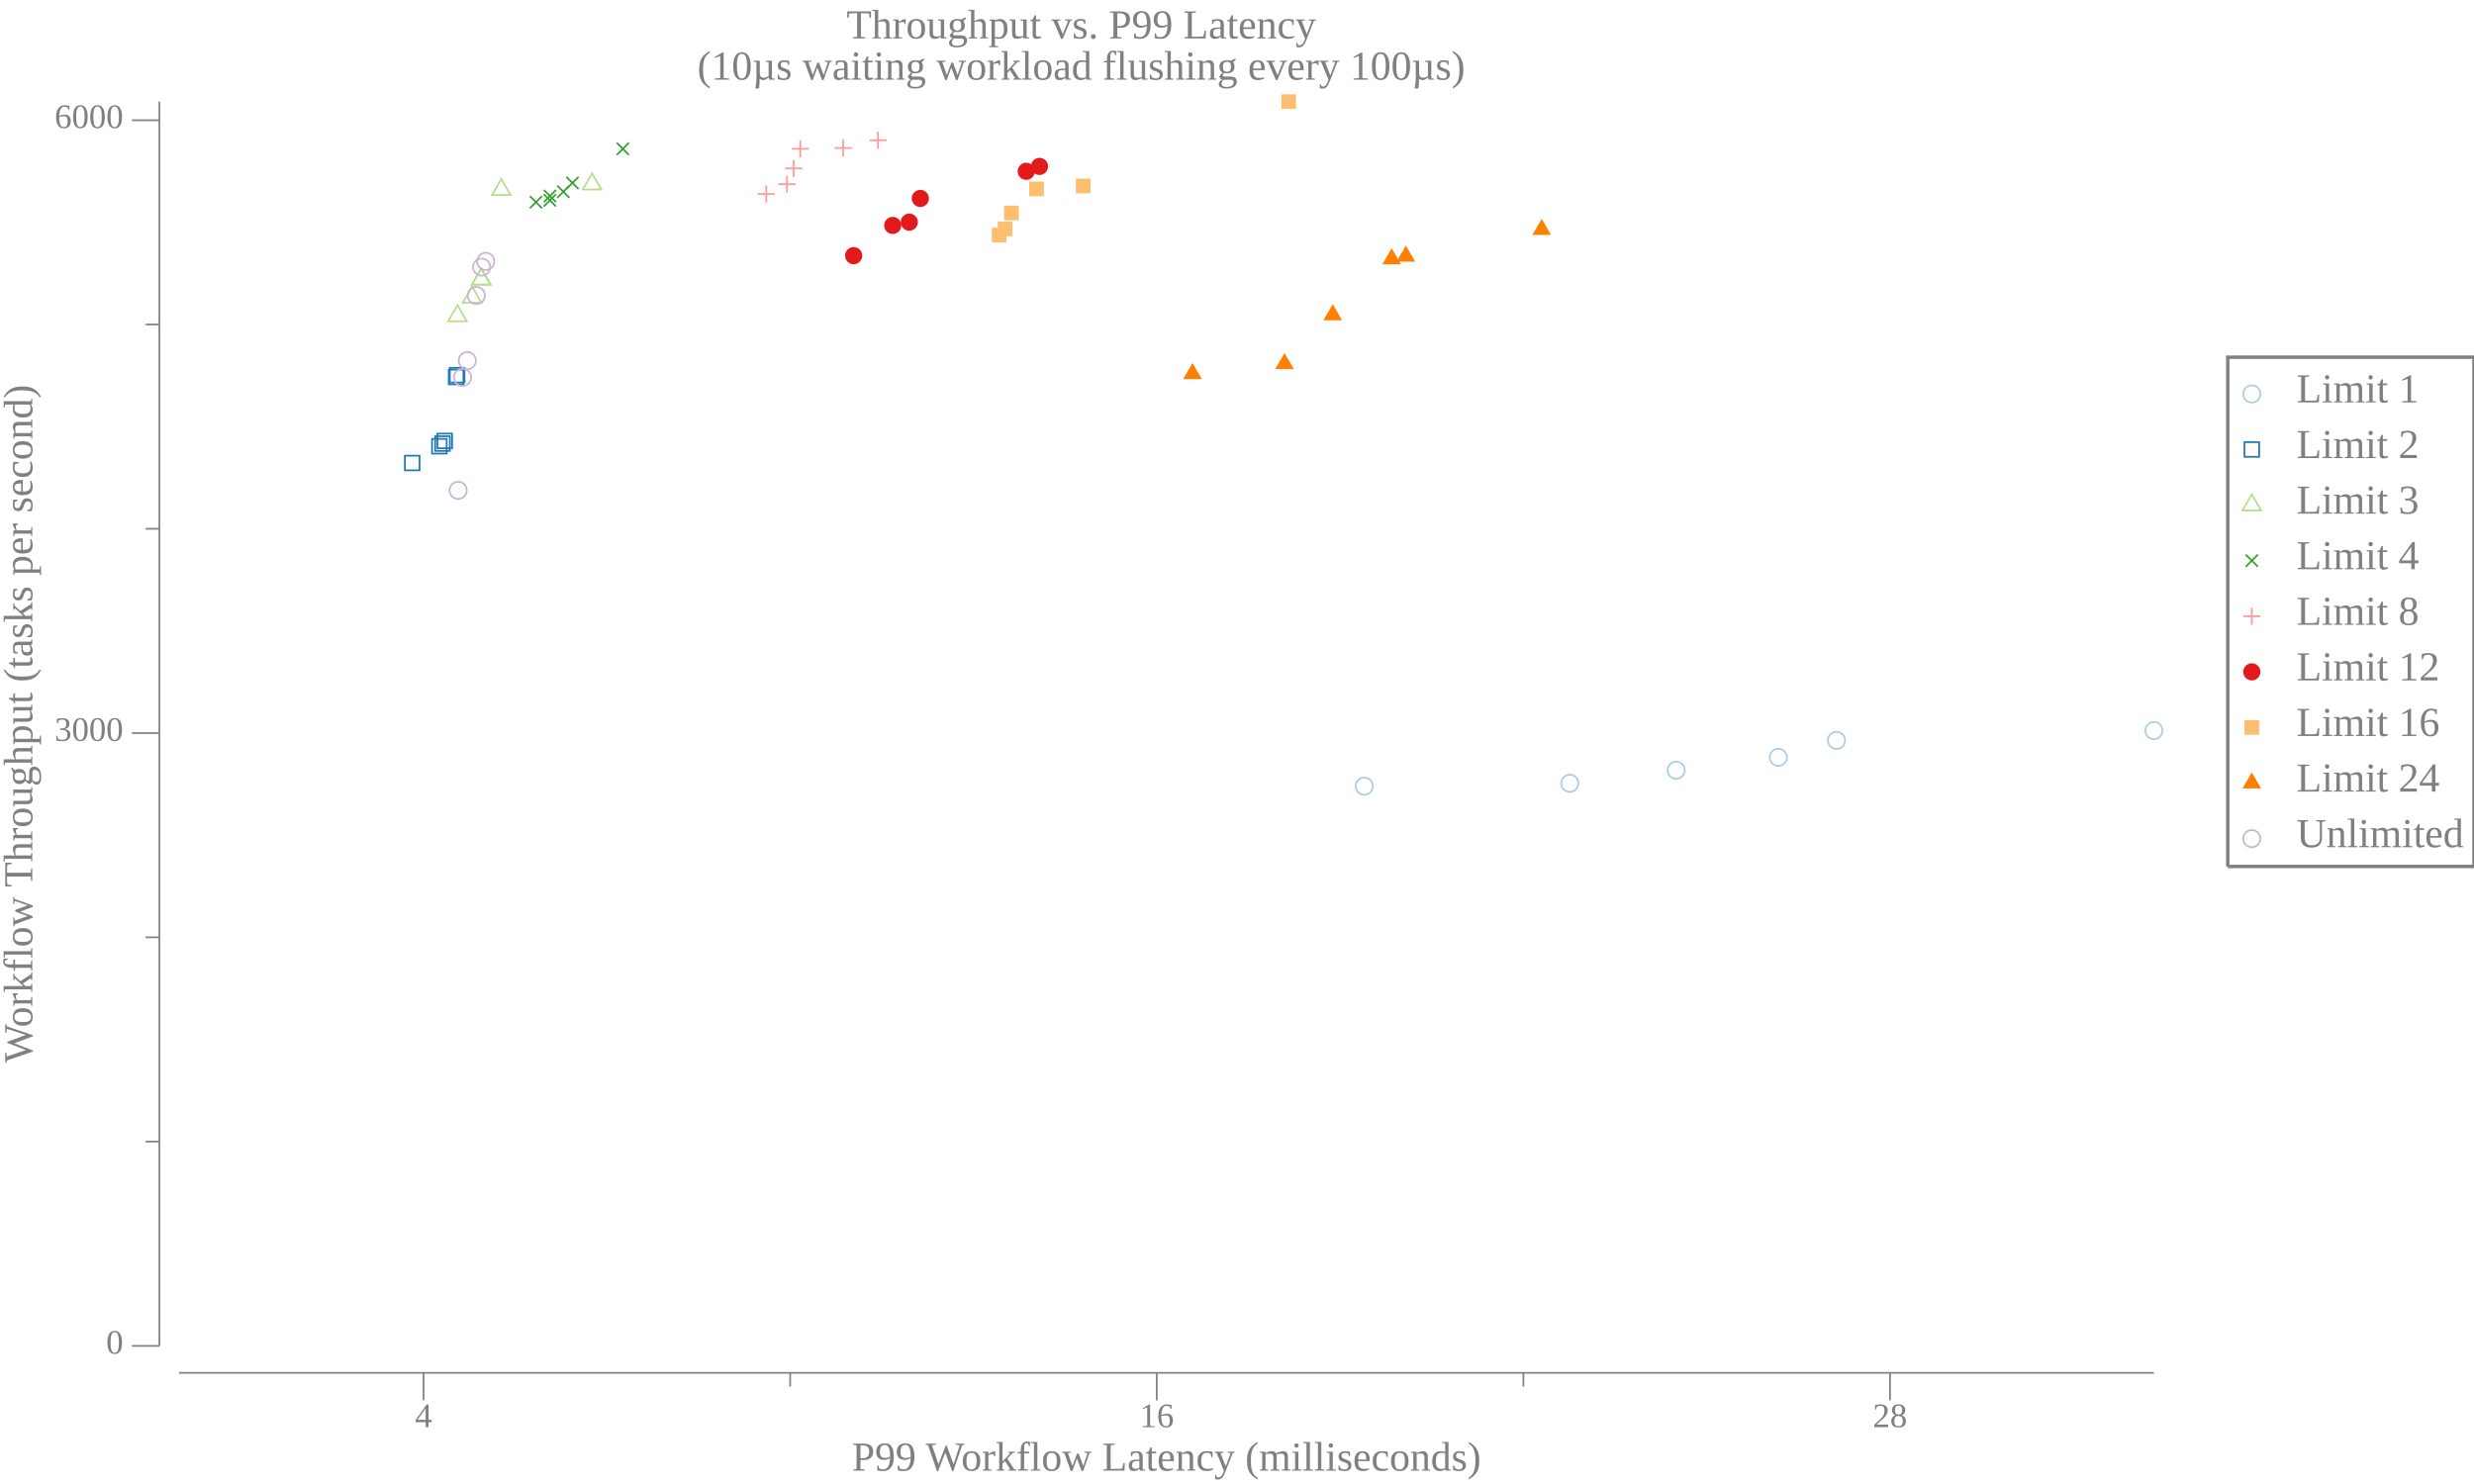
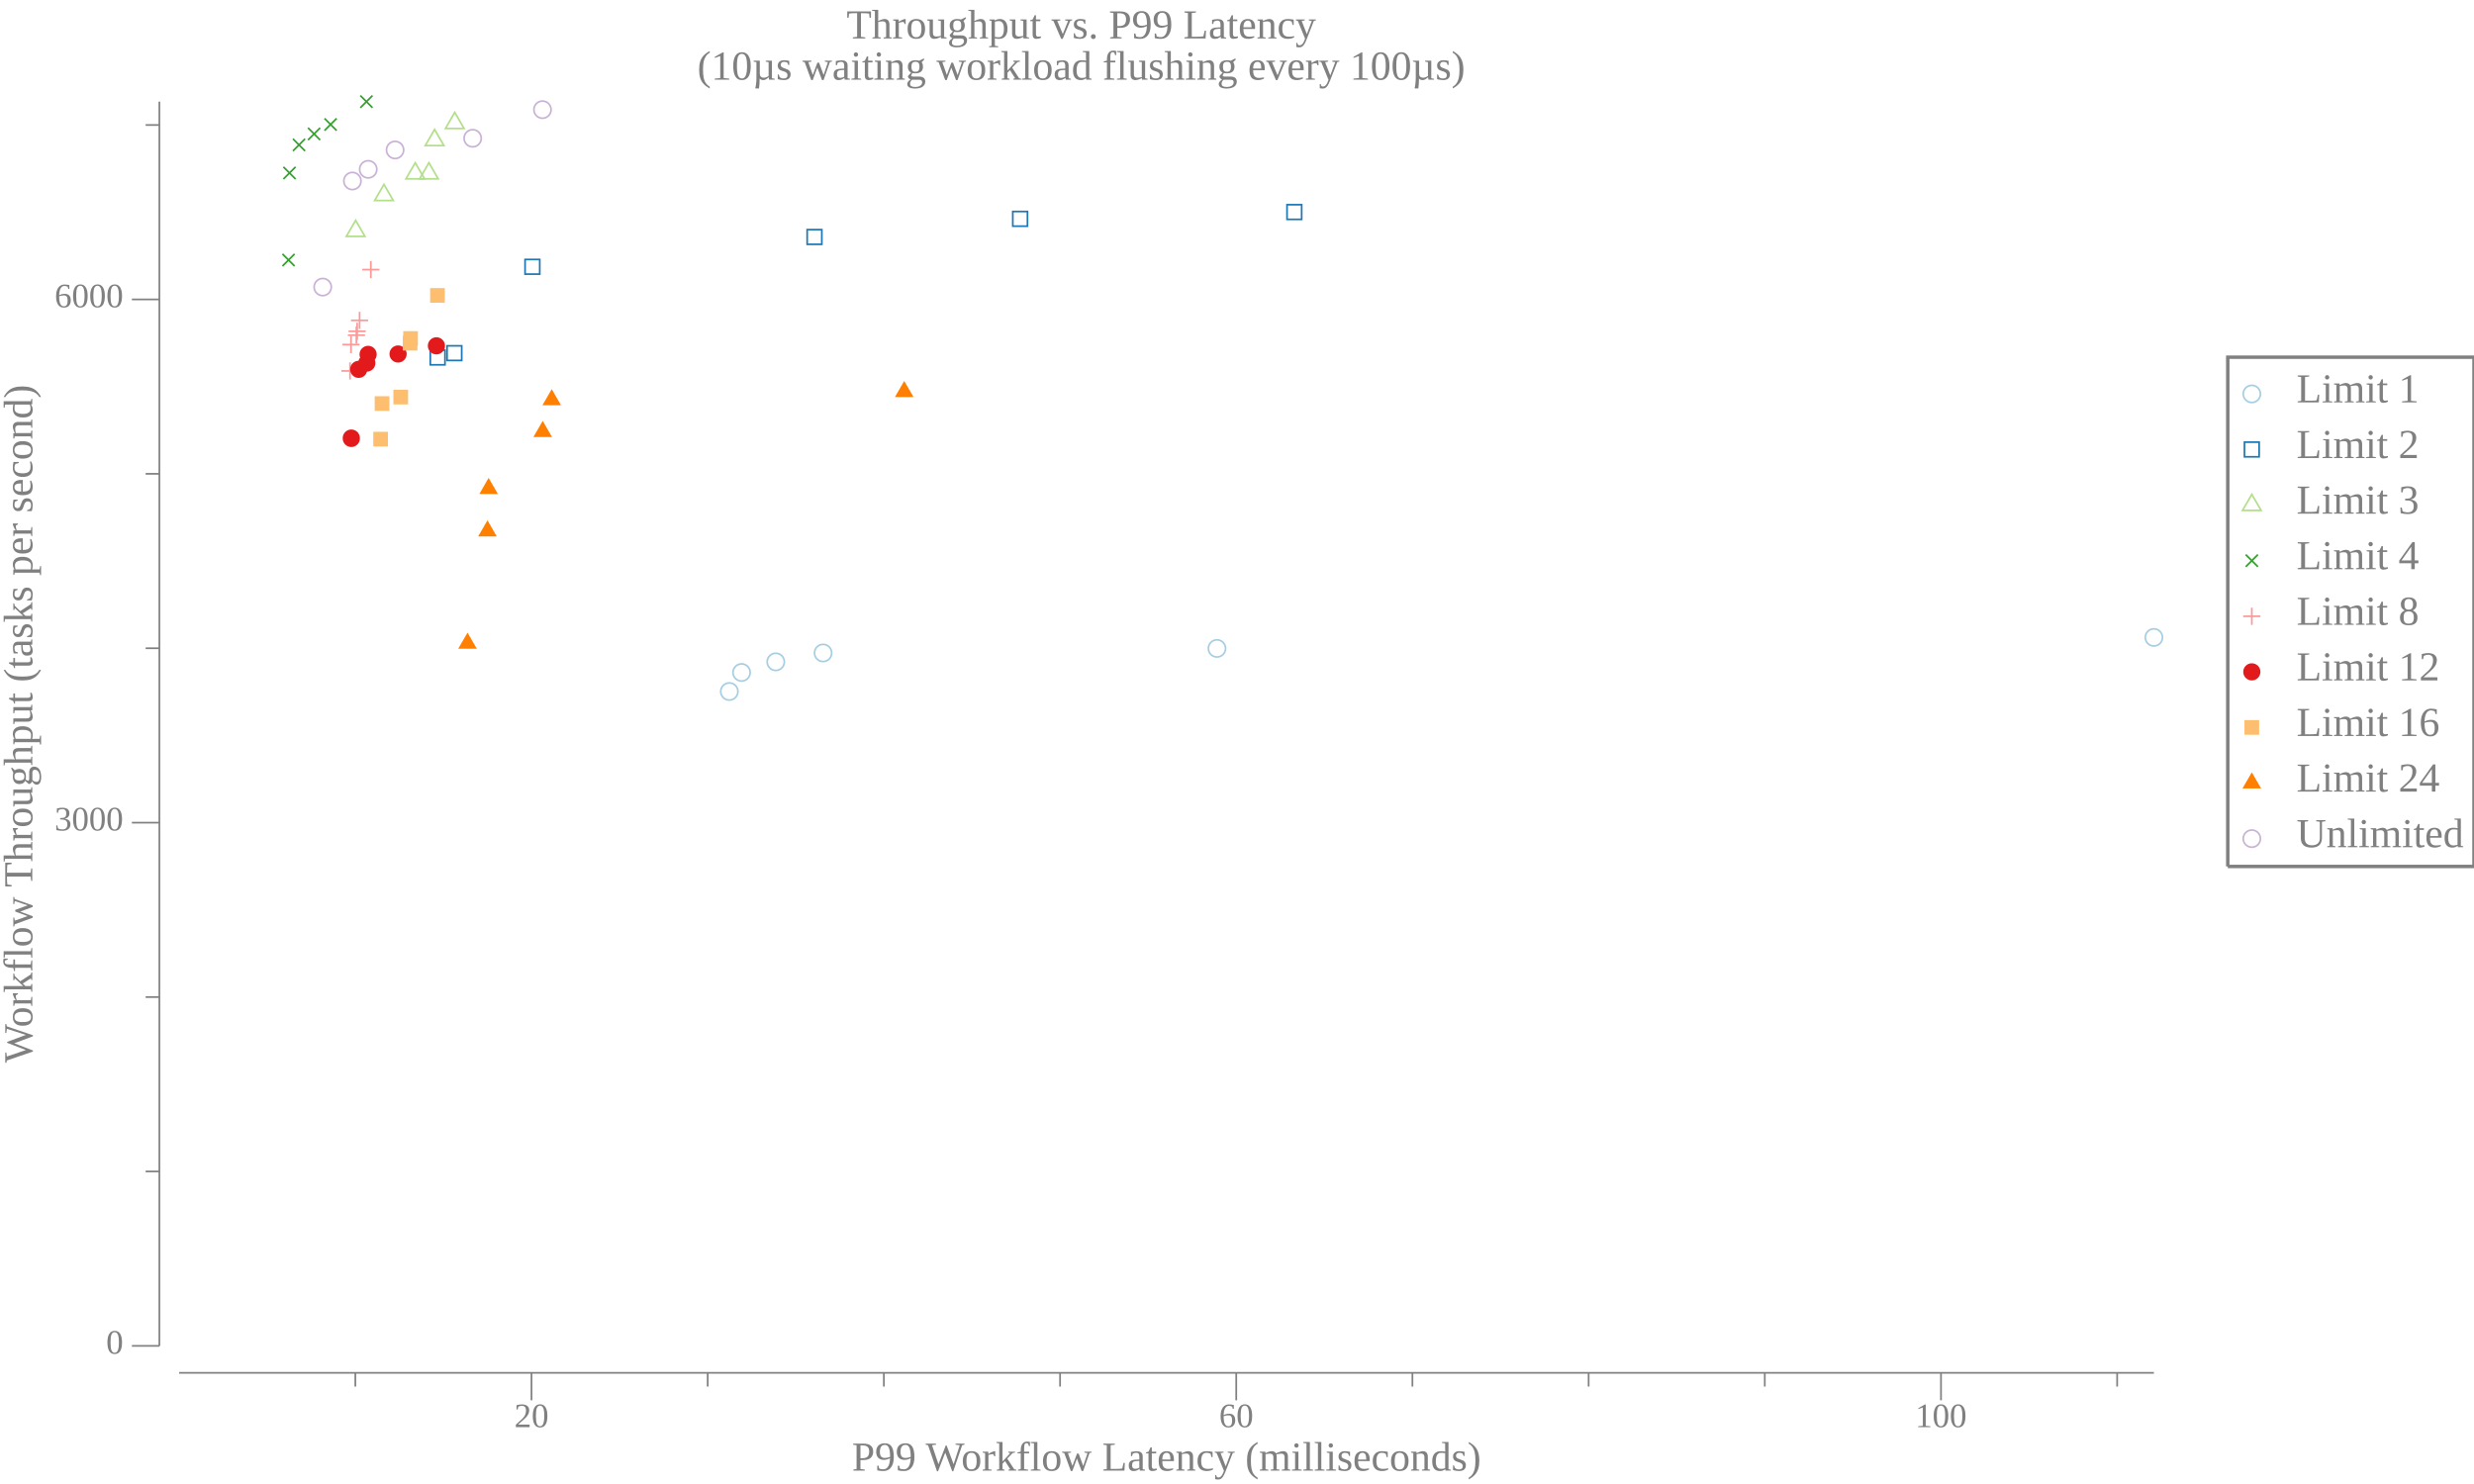
<svg xmlns="http://www.w3.org/2000/svg" width="720pt" height="432pt" viewBox="0 0 720 432">
  <g transform="scale(1, -1) translate(0, -432)">
    <path d="M657.84,317.33A2.5,2.5 0 1 1 652.84,317.33A2.5,2.5 0 1 1 657.84,317.33Z" style="fill:none;stroke:#A6CEE3;stroke-width:0.5" />
    <text x="668.34" y="-314.85" transform="scale(1, -1)" style="font-family:Liberation Serif;font-variant:normal;font-weight:normal;font-style:normal;font-size:12px;fill:#808080">Limit 1</text>
    <path d="M653.2,299.02L657.47,299.02L657.47,303.29L653.2,303.29Z" style="fill:none;stroke:#1F78B4;stroke-width:0.5" />
    <text x="668.34" y="-298.66" transform="scale(1, -1)" style="font-family:Liberation Serif;font-variant:normal;font-weight:normal;font-style:normal;font-size:12px;fill:#808080">Limit 2</text>
    <path d="M655.34,288.09L652.63,283.41L658.04,283.41Z" style="fill:none;stroke:#B2DF8A;stroke-width:0.5" />
    <text x="668.34" y="-282.48" transform="scale(1, -1)" style="font-family:Liberation Serif;font-variant:normal;font-weight:normal;font-style:normal;font-size:12px;fill:#808080">Limit 3</text>
    <path d="M653.57,267.02L657.11,270.55" style="fill:none;stroke:#33A02C;stroke-width:0.5" />
    <path d="M653.57,270.55L657.11,267.02" style="fill:none;stroke:#33A02C;stroke-width:0.5" />
    <text x="668.34" y="-266.3" transform="scale(1, -1)" style="font-family:Liberation Serif;font-variant:normal;font-weight:normal;font-style:normal;font-size:12px;fill:#808080">Limit 4</text>
    <path d="M655.34,255.1L655.34,250.1" style="fill:none;stroke:#FB9A99;stroke-width:0.5" />
    <path d="M652.84,252.6L657.84,252.6" style="fill:none;stroke:#FB9A99;stroke-width:0.5" />
    <text x="668.34" y="-250.11" transform="scale(1, -1)" style="font-family:Liberation Serif;font-variant:normal;font-weight:normal;font-style:normal;font-size:12px;fill:#808080">Limit 8</text>
    <path d="M657.84,236.42A2.5,2.5 0 1 1 652.84,236.42A2.5,2.5 0 1 1 657.84,236.42Z" style="fill:#E31A1C" />
    <text x="668.34" y="-233.93" transform="scale(1, -1)" style="font-family:Liberation Serif;font-variant:normal;font-weight:normal;font-style:normal;font-size:12px;fill:#808080">Limit 12</text>
    <path d="M653.2,218.1L657.47,218.1L657.47,222.37L653.2,222.37Z" style="fill:#FDBF6F" />
    <text x="668.34" y="-217.75" transform="scale(1, -1)" style="font-family:Liberation Serif;font-variant:normal;font-weight:normal;font-style:normal;font-size:12px;fill:#808080">Limit 16</text>
    <path d="M655.34,207.17L652.63,202.49L658.04,202.49Z" style="fill:#FF7F00" />
    <text x="668.34" y="-201.56" transform="scale(1, -1)" style="font-family:Liberation Serif;font-variant:normal;font-weight:normal;font-style:normal;font-size:12px;fill:#808080">Limit 24</text>
    <path d="M657.84,187.87A2.5,2.5 0 1 1 652.84,187.87A2.5,2.5 0 1 1 657.84,187.87Z" style="fill:none;stroke:#CAB2D6;stroke-width:0.5" />
    <text x="668.34" y="-185.38" transform="scale(1, -1)" style="font-family:Liberation Serif;font-variant:normal;font-weight:normal;font-style:normal;font-size:12px;fill:#808080">Unlimited</text>
    <path d="M648.34,179.77L648.34,328.02L720,328.02L720,179.77L648.34,179.77" style="fill:none;stroke:#808080" />
    <path d="M0,0L629.34,0L629.34,432L0,432Z" style="fill:#-8000000000000000-8000000000000000-8000000000000000;fill-opacity:0" />
    <text x="246.35" y="-420.81" transform="scale(1, -1)" style="font-family:Liberation Serif;font-variant:normal;font-weight:normal;font-style:normal;font-size:12px;fill:#808080">Throughput vs. P99 Latency</text>
    <text x="202.94" y="-408.81" transform="scale(1, -1)" style="font-family:Liberation Serif;font-variant:normal;font-weight:normal;font-style:normal;font-size:12px;fill:#808080">(10µs waiting workload flushing every 100µs)</text>
    <text x="247.93" y="-3.902" transform="scale(1, -1)" style="font-family:Liberation Serif;font-variant:normal;font-weight:normal;font-style:normal;font-size:12px;fill:#808080">P99 Workflow Latency (milliseconds)</text>
-     <text x="120.76" y="-16.541" transform="scale(1, -1)" style="font-family:Liberation Serif;font-variant:normal;font-weight:normal;font-style:normal;font-size:10px;fill:#808080">4</text>
-     <text x="331.65" y="-16.541" transform="scale(1, -1)" style="font-family:Liberation Serif;font-variant:normal;font-weight:normal;font-style:normal;font-size:10px;fill:#808080">16</text>
-     <text x="545.04" y="-16.541" transform="scale(1, -1)" style="font-family:Liberation Serif;font-variant:normal;font-weight:normal;font-style:normal;font-size:10px;fill:#808080">28</text>
-     <path d="M123.26,24.363L123.26,32.363" style="fill:none;stroke:#808080;stroke-width:0.5" />
-     <path d="M336.65,24.363L336.65,32.363" style="fill:none;stroke:#808080;stroke-width:0.5" />
-     <path d="M550.04,24.363L550.04,32.363" style="fill:none;stroke:#808080;stroke-width:0.5" />
-     <path d="M229.96,28.363L229.96,32.363" style="fill:none;stroke:#808080;stroke-width:0.5" />
-     <path d="M443.35,28.363L443.35,32.363" style="fill:none;stroke:#808080;stroke-width:0.5" />
+     <text x="149.68" y="-16.541" transform="scale(1, -1)" style="font-family:Liberation Serif;font-variant:normal;font-weight:normal;font-style:normal;font-size:10px;fill:#808080">20</text>
+     <text x="354.78" y="-16.541" transform="scale(1, -1)" style="font-family:Liberation Serif;font-variant:normal;font-weight:normal;font-style:normal;font-size:10px;fill:#808080">60</text>
+     <text x="557.38" y="-16.541" transform="scale(1, -1)" style="font-family:Liberation Serif;font-variant:normal;font-weight:normal;font-style:normal;font-size:10px;fill:#808080">100</text>
+     <path d="M154.68,24.363L154.68,32.363" style="fill:none;stroke:#808080;stroke-width:0.5" />
+     <path d="M359.78,24.363L359.78,32.363" style="fill:none;stroke:#808080;stroke-width:0.5" />
+     <path d="M564.88,24.363L564.88,32.363" style="fill:none;stroke:#808080;stroke-width:0.5" />
+     <path d="M103.41,28.363L103.41,32.363" style="fill:none;stroke:#808080;stroke-width:0.5" />
+     <path d="M205.96,28.363L205.96,32.363" style="fill:none;stroke:#808080;stroke-width:0.5" />
+     <path d="M257.23,28.363L257.23,32.363" style="fill:none;stroke:#808080;stroke-width:0.5" />
+     <path d="M308.51,28.363L308.51,32.363" style="fill:none;stroke:#808080;stroke-width:0.5" />
+     <path d="M411.05,28.363L411.05,32.363" style="fill:none;stroke:#808080;stroke-width:0.5" />
+     <path d="M462.33,28.363L462.33,32.363" style="fill:none;stroke:#808080;stroke-width:0.5" />
+     <path d="M513.6,28.363L513.6,32.363" style="fill:none;stroke:#808080;stroke-width:0.5" />
+     <path d="M616.15,28.363L616.15,32.363" style="fill:none;stroke:#808080;stroke-width:0.5" />
    <path d="M52.135,32.363L626.84,32.363" style="fill:none;stroke:#808080;stroke-width:0.5" />
    <g transform="rotate(90)">
      <text x="122.59" y="9.387" transform="scale(1, -1)" style="font-family:Liberation Serif;font-variant:normal;font-weight:normal;font-style:normal;font-size:12px;fill:#808080">Workflow Throughput (tasks per second)</text>
    </g>
    <text x="30.885" y="-37.924" transform="scale(1, -1)" style="font-family:Liberation Serif;font-variant:normal;font-weight:normal;font-style:normal;font-size:10px;fill:#808080">0</text>
-     <text x="15.885" y="-216.32" transform="scale(1, -1)" style="font-family:Liberation Serif;font-variant:normal;font-weight:normal;font-style:normal;font-size:10px;fill:#808080">3000</text>
-     <text x="15.885" y="-394.72" transform="scale(1, -1)" style="font-family:Liberation Serif;font-variant:normal;font-weight:normal;font-style:normal;font-size:10px;fill:#808080">6000</text>
+     <text x="15.885" y="-190.24" transform="scale(1, -1)" style="font-family:Liberation Serif;font-variant:normal;font-weight:normal;font-style:normal;font-size:10px;fill:#808080">3000</text>
+     <text x="15.885" y="-342.55" transform="scale(1, -1)" style="font-family:Liberation Serif;font-variant:normal;font-weight:normal;font-style:normal;font-size:10px;fill:#808080">6000</text>
    <path d="M38.385,40.209L46.385,40.209" style="fill:none;stroke:#808080;stroke-width:0.5" />
-     <path d="M38.385,218.6L46.385,218.6" style="fill:none;stroke:#808080;stroke-width:0.5" />
-     <path d="M38.385,397L46.385,397" style="fill:none;stroke:#808080;stroke-width:0.5" />
-     <path d="M42.385,99.674L46.385,99.674" style="fill:none;stroke:#808080;stroke-width:0.5" />
-     <path d="M42.385,159.14L46.385,159.14" style="fill:none;stroke:#808080;stroke-width:0.5" />
-     <path d="M42.385,278.07L46.385,278.07" style="fill:none;stroke:#808080;stroke-width:0.5" />
-     <path d="M42.385,337.54L46.385,337.54" style="fill:none;stroke:#808080;stroke-width:0.5" />
+     <path d="M38.385,192.52L46.385,192.52" style="fill:none;stroke:#808080;stroke-width:0.5" />
+     <path d="M38.385,344.84L46.385,344.84" style="fill:none;stroke:#808080;stroke-width:0.5" />
+     <path d="M42.385,90.98L46.385,90.98" style="fill:none;stroke:#808080;stroke-width:0.5" />
+     <path d="M42.385,141.75L46.385,141.75" style="fill:none;stroke:#808080;stroke-width:0.5" />
+     <path d="M42.385,243.29L46.385,243.29" style="fill:none;stroke:#808080;stroke-width:0.5" />
+     <path d="M42.385,294.07L46.385,294.07" style="fill:none;stroke:#808080;stroke-width:0.5" />
+     <path d="M42.385,395.61L46.385,395.61" style="fill:none;stroke:#808080;stroke-width:0.5" />
    <path d="M46.385,40.209L46.385,402.41" style="fill:none;stroke:#808080;stroke-width:0.5" />
-     <path d="M399.54,203.14A2.5,2.5 0 1 1 394.54,203.14A2.5,2.5 0 1 1 399.54,203.14Z" style="fill:none;stroke:#A6CEE3;stroke-width:0.5" />
-     <path d="M459.36,203.98A2.5,2.5 0 1 1 454.36,203.98A2.5,2.5 0 1 1 459.36,203.98Z" style="fill:none;stroke:#A6CEE3;stroke-width:0.5" />
-     <path d="M490.32,207.78A2.5,2.5 0 1 1 485.32,207.78A2.5,2.5 0 1 1 490.32,207.78Z" style="fill:none;stroke:#A6CEE3;stroke-width:0.5" />
-     <path d="M520.04,211.53A2.5,2.5 0 1 1 515.04,211.53A2.5,2.5 0 1 1 520.04,211.53Z" style="fill:none;stroke:#A6CEE3;stroke-width:0.5" />
-     <path d="M536.97,216.46A2.5,2.5 0 1 1 531.97,216.46A2.5,2.5 0 1 1 536.97,216.46Z" style="fill:none;stroke:#A6CEE3;stroke-width:0.5" />
-     <path d="M629.34,219.32A2.5,2.5 0 1 1 624.34,219.32A2.5,2.5 0 1 1 629.34,219.32Z" style="fill:none;stroke:#A6CEE3;stroke-width:0.5" />
-     <path d="M117.83,295.08L122.1,295.08L122.1,299.35L117.83,299.35Z" style="fill:none;stroke:#1F78B4;stroke-width:0.5" />
-     <path d="M125.73,299.96L130,299.96L130,304.23L125.73,304.23Z" style="fill:none;stroke:#1F78B4;stroke-width:0.5" />
-     <path d="M126.65,300.73L130.92,300.73L130.92,305L126.65,305Z" style="fill:none;stroke:#1F78B4;stroke-width:0.5" />
-     <path d="M127.3,301.51L131.57,301.51L131.57,305.77L127.3,305.77Z" style="fill:none;stroke:#1F78B4;stroke-width:0.5" />
-     <path d="M130.6,320.12L134.87,320.12L134.87,324.39L130.6,324.39Z" style="fill:none;stroke:#1F78B4;stroke-width:0.5" />
-     <path d="M130.91,320.65L135.18,320.65L135.18,324.92L130.91,324.92Z" style="fill:none;stroke:#1F78B4;stroke-width:0.5" />
-     <path d="M133.14,343.16L130.43,338.47L135.85,338.47Z" style="fill:none;stroke:#B2DF8A;stroke-width:0.5" />
-     <path d="M137.4,348.57L134.69,343.88L140.11,343.88Z" style="fill:none;stroke:#B2DF8A;stroke-width:0.5" />
-     <path d="M140.01,353.8L137.3,349.11L142.72,349.11Z" style="fill:none;stroke:#B2DF8A;stroke-width:0.5" />
-     <path d="M140.07,353.86L137.37,349.17L142.78,349.17Z" style="fill:none;stroke:#B2DF8A;stroke-width:0.5" />
-     <path d="M145.9,379.91L143.19,375.22L148.6,375.22Z" style="fill:none;stroke:#B2DF8A;stroke-width:0.5" />
-     <path d="M172.31,381.51L169.6,376.83L175.02,376.83Z" style="fill:none;stroke:#B2DF8A;stroke-width:0.5" />
-     <path d="M154.21,371.39L157.74,374.92" style="fill:none;stroke:#33A02C;stroke-width:0.5" />
-     <path d="M154.21,374.92L157.74,371.39" style="fill:none;stroke:#33A02C;stroke-width:0.5" />
-     <path d="M158.26,371.92L161.79,375.46" style="fill:none;stroke:#33A02C;stroke-width:0.5" />
-     <path d="M158.26,375.46L161.79,371.92" style="fill:none;stroke:#33A02C;stroke-width:0.5" />
-     <path d="M158.27,373.17L161.81,376.71" style="fill:none;stroke:#33A02C;stroke-width:0.5" />
-     <path d="M158.27,376.71L161.81,373.17" style="fill:none;stroke:#33A02C;stroke-width:0.5" />
-     <path d="M162.18,374.42L165.72,377.96" style="fill:none;stroke:#33A02C;stroke-width:0.5" />
-     <path d="M162.18,377.96L165.72,374.42" style="fill:none;stroke:#33A02C;stroke-width:0.5" />
-     <path d="M164.83,376.98L168.37,380.51" style="fill:none;stroke:#33A02C;stroke-width:0.5" />
-     <path d="M164.83,380.51L168.37,376.98" style="fill:none;stroke:#33A02C;stroke-width:0.5" />
-     <path d="M179.49,386.91L183.02,390.44" style="fill:none;stroke:#33A02C;stroke-width:0.5" />
-     <path d="M179.49,390.44L183.02,386.91" style="fill:none;stroke:#33A02C;stroke-width:0.5" />
-     <path d="M223.01,378.03L223.01,373.03" style="fill:none;stroke:#FB9A99;stroke-width:0.5" />
-     <path d="M220.51,375.53L225.51,375.53" style="fill:none;stroke:#FB9A99;stroke-width:0.5" />
-     <path d="M229.03,380.89L229.03,375.89" style="fill:none;stroke:#FB9A99;stroke-width:0.5" />
-     <path d="M226.53,378.39L231.53,378.39" style="fill:none;stroke:#FB9A99;stroke-width:0.5" />
-     <path d="M230.99,385.47L230.99,380.47" style="fill:none;stroke:#FB9A99;stroke-width:0.5" />
-     <path d="M228.49,382.97L233.49,382.97" style="fill:none;stroke:#FB9A99;stroke-width:0.5" />
-     <path d="M232.9,391.18L232.9,386.18" style="fill:none;stroke:#FB9A99;stroke-width:0.5" />
-     <path d="M230.4,388.68L235.4,388.68" style="fill:none;stroke:#FB9A99;stroke-width:0.5" />
-     <path d="M245.39,391.41L245.39,386.41" style="fill:none;stroke:#FB9A99;stroke-width:0.5" />
-     <path d="M242.89,388.91L247.89,388.91" style="fill:none;stroke:#FB9A99;stroke-width:0.5" />
-     <path d="M255.52,393.67L255.52,388.67" style="fill:none;stroke:#FB9A99;stroke-width:0.5" />
-     <path d="M253.02,391.17L258.02,391.17" style="fill:none;stroke:#FB9A99;stroke-width:0.5" />
-     <path d="M250.94,357.58A2.5,2.5 0 1 1 245.94,357.58A2.5,2.5 0 1 1 250.94,357.58Z" style="fill:#E31A1C" />
-     <path d="M262.31,366.38A2.5,2.5 0 1 1 257.31,366.38A2.5,2.5 0 1 1 262.31,366.38Z" style="fill:#E31A1C" />
-     <path d="M267.12,367.33A2.5,2.5 0 1 1 262.12,367.33A2.5,2.5 0 1 1 267.12,367.33Z" style="fill:#E31A1C" />
-     <path d="M270.34,374.23A2.5,2.5 0 1 1 265.34,374.23A2.5,2.5 0 1 1 270.34,374.23Z" style="fill:#E31A1C" />
-     <path d="M301.17,382.13A2.5,2.5 0 1 1 296.17,382.13A2.5,2.5 0 1 1 301.17,382.13Z" style="fill:#E31A1C" />
-     <path d="M305.02,383.56A2.5,2.5 0 1 1 300.02,383.56A2.5,2.5 0 1 1 305.02,383.56Z" style="fill:#E31A1C" />
-     <path d="M288.64,361.45L292.9,361.45L292.9,365.72L288.64,365.72Z" style="fill:#FDBF6F" />
-     <path d="M290.37,363.23L294.64,363.23L294.64,367.5L290.37,367.5Z" style="fill:#FDBF6F" />
-     <path d="M292.23,367.87L296.5,367.87L296.5,372.14L292.23,372.14Z" style="fill:#FDBF6F" />
-     <path d="M299.54,374.89L303.81,374.89L303.81,379.15L299.54,379.15Z" style="fill:#FDBF6F" />
-     <path d="M313.1,375.72L317.37,375.72L317.37,379.99L313.1,379.99Z" style="fill:#FDBF6F" />
-     <path d="M372.9,400.28L377.17,400.28L377.17,404.55L372.9,404.55Z" style="fill:#FDBF6F" />
-     <path d="M347.05,326.33L344.34,321.64L349.75,321.64Z" style="fill:#FF7F00" />
-     <path d="M373.84,329.24L371.13,324.56L376.54,324.56Z" style="fill:#FF7F00" />
-     <path d="M387.87,343.46L385.16,338.77L390.57,338.77Z" style="fill:#FF7F00" />
-     <path d="M405.01,359.75L402.31,355.06L407.72,355.06Z" style="fill:#FF7F00" />
-     <path d="M409.15,360.52L406.44,355.83L411.86,355.83Z" style="fill:#FF7F00" />
-     <path d="M448.68,368.31L445.97,363.62L451.38,363.62Z" style="fill:#FF7F00" />
-     <path d="M135.84,289.25A2.5,2.5 0 1 1 130.84,289.25A2.5,2.5 0 1 1 135.84,289.25Z" style="fill:none;stroke:#CAB2D6;stroke-width:0.5" />
-     <path d="M137.12,322.13A2.5,2.5 0 1 1 132.12,322.13A2.5,2.5 0 1 1 137.12,322.13Z" style="fill:none;stroke:#CAB2D6;stroke-width:0.5" />
-     <path d="M138.5,327.01A2.5,2.5 0 1 1 133.5,327.01A2.5,2.5 0 1 1 138.5,327.01Z" style="fill:none;stroke:#CAB2D6;stroke-width:0.5" />
-     <path d="M141.13,345.98A2.5,2.5 0 1 1 136.13,345.98A2.5,2.5 0 1 1 141.13,345.98Z" style="fill:none;stroke:#CAB2D6;stroke-width:0.5" />
-     <path d="M142.67,354.25A2.5,2.5 0 1 1 137.67,354.25A2.5,2.5 0 1 1 142.67,354.25Z" style="fill:none;stroke:#CAB2D6;stroke-width:0.5" />
-     <path d="M143.86,355.91A2.5,2.5 0 1 1 138.86,355.91A2.5,2.5 0 1 1 143.86,355.91Z" style="fill:none;stroke:#CAB2D6;stroke-width:0.5" />
+     <path d="M214.75,230.7A2.5,2.5 0 1 1 209.75,230.7A2.5,2.5 0 1 1 214.75,230.7Z" style="fill:none;stroke:#A6CEE3;stroke-width:0.5" />
+     <path d="M218.32,236.24A2.5,2.5 0 1 1 213.32,236.24A2.5,2.5 0 1 1 218.32,236.24Z" style="fill:none;stroke:#A6CEE3;stroke-width:0.5" />
+     <path d="M228.27,239.33A2.5,2.5 0 1 1 223.27,239.33A2.5,2.5 0 1 1 228.27,239.33Z" style="fill:none;stroke:#A6CEE3;stroke-width:0.5" />
+     <path d="M242.04,241.92A2.5,2.5 0 1 1 237.04,241.92A2.5,2.5 0 1 1 242.04,241.92Z" style="fill:none;stroke:#A6CEE3;stroke-width:0.5" />
+     <path d="M356.67,243.24A2.5,2.5 0 1 1 351.67,243.24A2.5,2.5 0 1 1 356.67,243.24Z" style="fill:none;stroke:#A6CEE3;stroke-width:0.5" />
+     <path d="M629.34,246.44A2.5,2.5 0 1 1 624.34,246.44A2.5,2.5 0 1 1 629.34,246.44Z" style="fill:none;stroke:#A6CEE3;stroke-width:0.5" />
+     <path d="M125.23,325.8L129.5,325.8L129.5,330.06L125.23,330.06Z" style="fill:none;stroke:#1F78B4;stroke-width:0.5" />
+     <path d="M130.1,327.07L134.37,327.07L134.37,331.33L130.1,331.33Z" style="fill:none;stroke:#1F78B4;stroke-width:0.5" />
+     <path d="M152.81,352.2L157.08,352.2L157.08,356.47L152.81,356.47Z" style="fill:none;stroke:#1F78B4;stroke-width:0.5" />
+     <path d="M234.91,360.88L239.17,360.88L239.17,365.15L234.91,365.15Z" style="fill:none;stroke:#1F78B4;stroke-width:0.5" />
+     <path d="M294.75,366.16L299.02,366.16L299.02,370.43L294.75,370.43Z" style="fill:none;stroke:#1F78B4;stroke-width:0.5" />
+     <path d="M374.56,368.14L378.82,368.14L378.82,372.41L374.56,372.41Z" style="fill:none;stroke:#1F78B4;stroke-width:0.5" />
+     <path d="M103.5,367.86L100.79,363.18L106.2,363.18Z" style="fill:none;stroke:#B2DF8A;stroke-width:0.5" />
+     <path d="M111.74,378.32L109.04,373.64L114.45,373.64Z" style="fill:none;stroke:#B2DF8A;stroke-width:0.5" />
+     <path d="M120.85,384.62L118.14,379.93L123.55,379.93Z" style="fill:none;stroke:#B2DF8A;stroke-width:0.5" />
+     <path d="M124.83,384.62L122.12,379.93L127.53,379.93Z" style="fill:none;stroke:#B2DF8A;stroke-width:0.5" />
+     <path d="M126.48,394.32L123.77,389.63L129.18,389.63Z" style="fill:none;stroke:#B2DF8A;stroke-width:0.5" />
+     <path d="M132.34,399.29L129.64,394.6L135.05,394.6Z" style="fill:none;stroke:#B2DF8A;stroke-width:0.5" />
+     <path d="M82.203,354.54L85.738,358.08" style="fill:none;stroke:#33A02C;stroke-width:0.5" />
+     <path d="M82.203,358.08L85.738,354.54" style="fill:none;stroke:#33A02C;stroke-width:0.5" />
+     <path d="M82.482,379.88L86.018,383.41" style="fill:none;stroke:#33A02C;stroke-width:0.5" />
+     <path d="M82.482,383.41L86.018,379.88" style="fill:none;stroke:#33A02C;stroke-width:0.5" />
+     <path d="M85.25,388.05L88.786,391.59" style="fill:none;stroke:#33A02C;stroke-width:0.5" />
+     <path d="M85.25,391.59L88.786,388.05" style="fill:none;stroke:#33A02C;stroke-width:0.5" />
+     <path d="M89.638,391.25L93.173,394.79" style="fill:none;stroke:#33A02C;stroke-width:0.5" />
+     <path d="M89.638,394.79L93.173,391.25" style="fill:none;stroke:#33A02C;stroke-width:0.5" />
+     <path d="M94.441,393.99L97.976,397.53" style="fill:none;stroke:#33A02C;stroke-width:0.5" />
+     <path d="M94.441,397.53L97.976,393.99" style="fill:none;stroke:#33A02C;stroke-width:0.5" />
+     <path d="M104.87,400.64L108.4,404.18" style="fill:none;stroke:#33A02C;stroke-width:0.5" />
+     <path d="M104.87,404.18L108.4,400.64" style="fill:none;stroke:#33A02C;stroke-width:0.5" />
+     <path d="M101.87,326.52L101.87,321.52" style="fill:none;stroke:#FB9A99;stroke-width:0.5" />
+     <path d="M99.367,324.02L104.37,324.02" style="fill:none;stroke:#FB9A99;stroke-width:0.5" />
+     <path d="M102.15,334.19L102.15,329.19" style="fill:none;stroke:#FB9A99;stroke-width:0.5" />
+     <path d="M99.646,331.69L104.65,331.69" style="fill:none;stroke:#FB9A99;stroke-width:0.5" />
+     <path d="M103.72,336.93L103.72,331.93" style="fill:none;stroke:#FB9A99;stroke-width:0.5" />
+     <path d="M101.22,334.43L106.22,334.43" style="fill:none;stroke:#FB9A99;stroke-width:0.5" />
+     <path d="M103.94,338.05L103.94,333.05" style="fill:none;stroke:#FB9A99;stroke-width:0.5" />
+     <path d="M101.44,335.55L106.44,335.55" style="fill:none;stroke:#FB9A99;stroke-width:0.5" />
+     <path d="M104.65,341.24L104.65,336.24" style="fill:none;stroke:#FB9A99;stroke-width:0.5" />
+     <path d="M102.15,338.74L107.15,338.74" style="fill:none;stroke:#FB9A99;stroke-width:0.5" />
+     <path d="M107.92,356.02L107.92,351.02" style="fill:none;stroke:#FB9A99;stroke-width:0.5" />
+     <path d="M105.42,353.52L110.42,353.52" style="fill:none;stroke:#FB9A99;stroke-width:0.5" />
+     <path d="M104.74,304.42A2.5,2.5 0 1 1 99.741,304.42A2.5,2.5 0 1 1 104.74,304.42Z" style="fill:#E31A1C" />
+     <path d="M106.89,324.48A2.5,2.5 0 1 1 101.89,324.48A2.5,2.5 0 1 1 106.89,324.48Z" style="fill:#E31A1C" />
+     <path d="M109.25,326.31A2.5,2.5 0 1 1 104.25,326.31A2.5,2.5 0 1 1 109.25,326.31Z" style="fill:#E31A1C" />
+     <path d="M109.63,328.84A2.5,2.5 0 1 1 104.63,328.84A2.5,2.5 0 1 1 109.63,328.84Z" style="fill:#E31A1C" />
+     <path d="M118.35,328.95A2.5,2.5 0 1 1 113.35,328.95A2.5,2.5 0 1 1 118.35,328.95Z" style="fill:#E31A1C" />
+     <path d="M129.51,331.33A2.5,2.5 0 1 1 124.51,331.33A2.5,2.5 0 1 1 129.51,331.33Z" style="fill:#E31A1C" />
+     <path d="M108.63,302.04L112.9,302.04L112.9,306.3L108.63,306.3Z" style="fill:#FDBF6F" />
+     <path d="M109.05,312.39L113.32,312.39L113.32,316.66L109.05,316.66Z" style="fill:#FDBF6F" />
+     <path d="M114.49,314.27L118.76,314.27L118.76,318.54L114.49,318.54Z" style="fill:#FDBF6F" />
+     <path d="M117.22,329.96L121.49,329.96L121.49,334.23L117.22,334.23Z" style="fill:#FDBF6F" />
+     <path d="M117.35,331.33L121.62,331.33L121.62,335.6L117.35,335.6Z" style="fill:#FDBF6F" />
+     <path d="M125.18,343.87L129.45,343.87L129.45,348.14L125.18,348.14Z" style="fill:#FDBF6F" />
+     <path d="M136.06,247.84L133.35,243.15L138.77,243.15Z" style="fill:#FF7F00" />
+     <path d="M141.87,280.54L139.16,275.85L144.57,275.85Z" style="fill:#FF7F00" />
+     <path d="M142.2,292.88L139.5,288.19L144.91,288.19Z" style="fill:#FF7F00" />
+     <path d="M157.95,309.48L155.24,304.79L160.65,304.79Z" style="fill:#FF7F00" />
+     <path d="M160.57,318.72L157.86,314.03L163.27,314.03Z" style="fill:#FF7F00" />
+     <path d="M263.15,321.1L260.45,316.42L265.86,316.42Z" style="fill:#FF7F00" />
+     <path d="M96.42,348.44A2.5,2.5 0 1 1 91.42,348.44A2.5,2.5 0 1 1 96.42,348.44Z" style="fill:none;stroke:#CAB2D6;stroke-width:0.5" />
+     <path d="M105.06,379.31A2.5,2.5 0 1 1 100.06,379.31A2.5,2.5 0 1 1 105.06,379.31Z" style="fill:none;stroke:#CAB2D6;stroke-width:0.5" />
+     <path d="M109.66,382.71A2.5,2.5 0 1 1 104.66,382.71A2.5,2.5 0 1 1 109.66,382.71Z" style="fill:none;stroke:#CAB2D6;stroke-width:0.5" />
+     <path d="M117.48,388.35A2.5,2.5 0 1 1 112.48,388.35A2.5,2.5 0 1 1 117.48,388.35Z" style="fill:none;stroke:#CAB2D6;stroke-width:0.5" />
+     <path d="M140.06,391.75A2.5,2.5 0 1 1 135.06,391.75A2.5,2.5 0 1 1 140.06,391.75Z" style="fill:none;stroke:#CAB2D6;stroke-width:0.5" />
+     <path d="M160.38,400.08A2.5,2.5 0 1 1 155.38,400.08A2.5,2.5 0 1 1 160.38,400.08Z" style="fill:none;stroke:#CAB2D6;stroke-width:0.5" />
  </g>
</svg>
